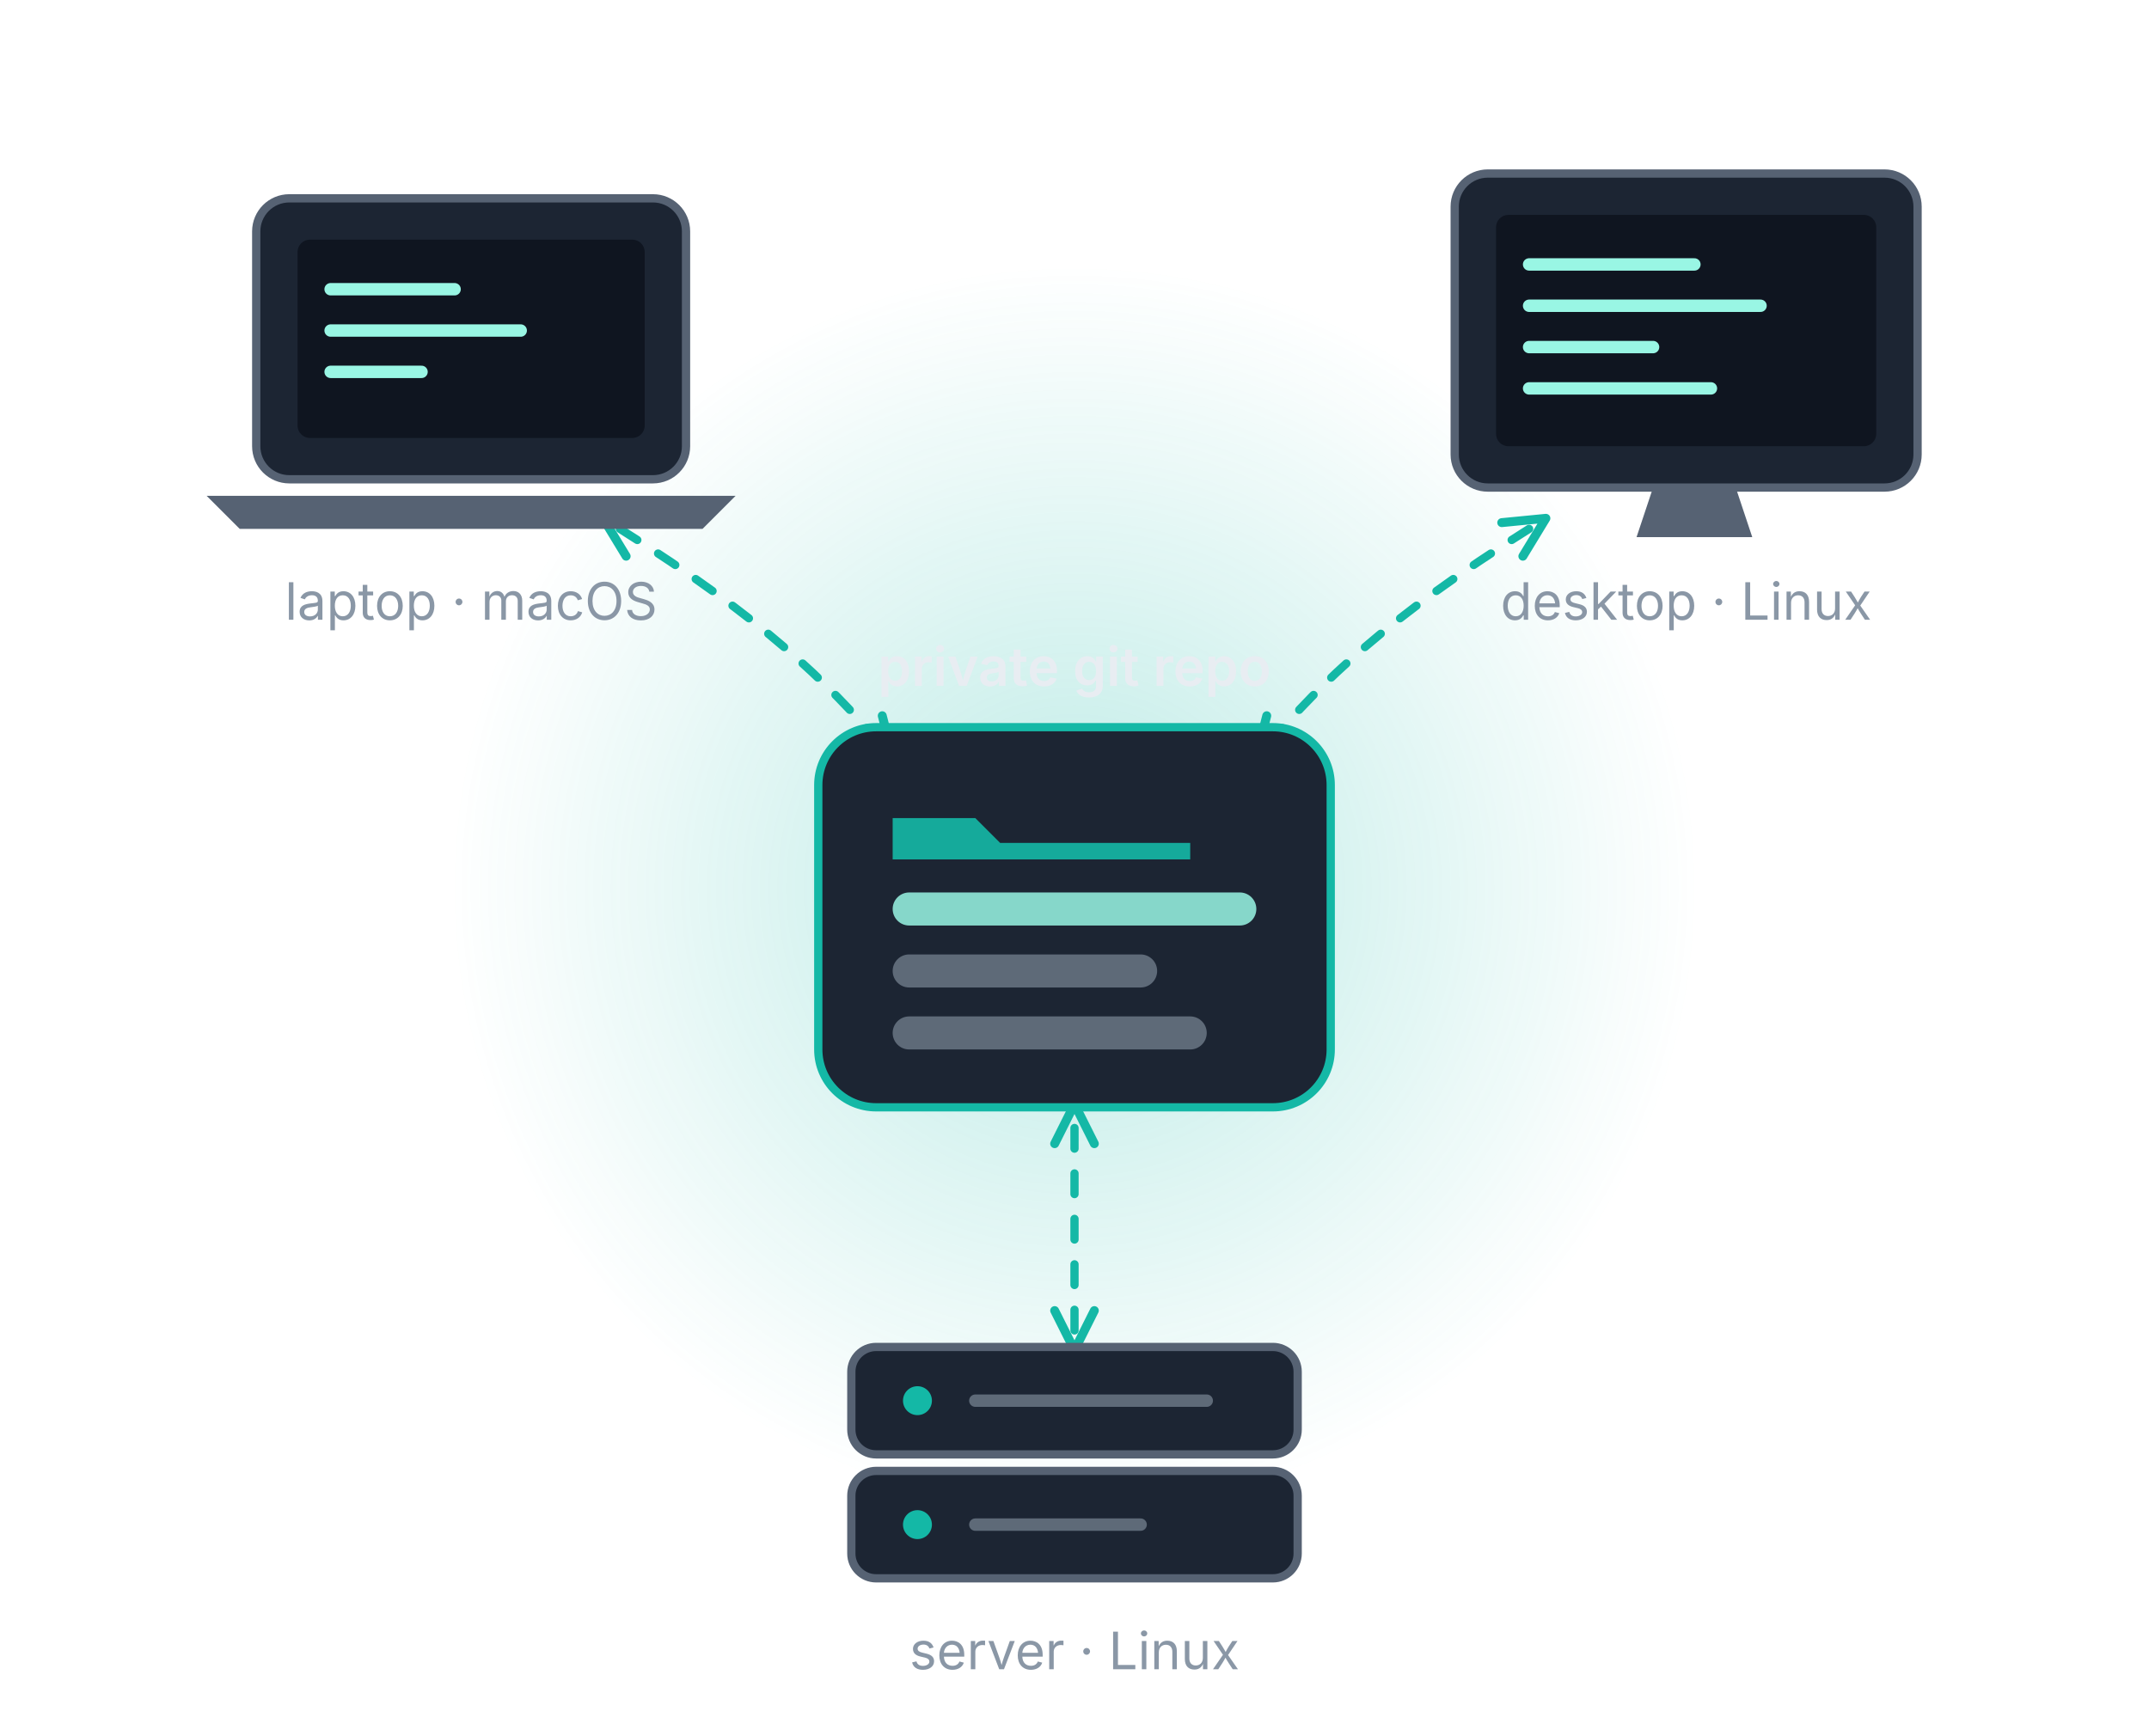
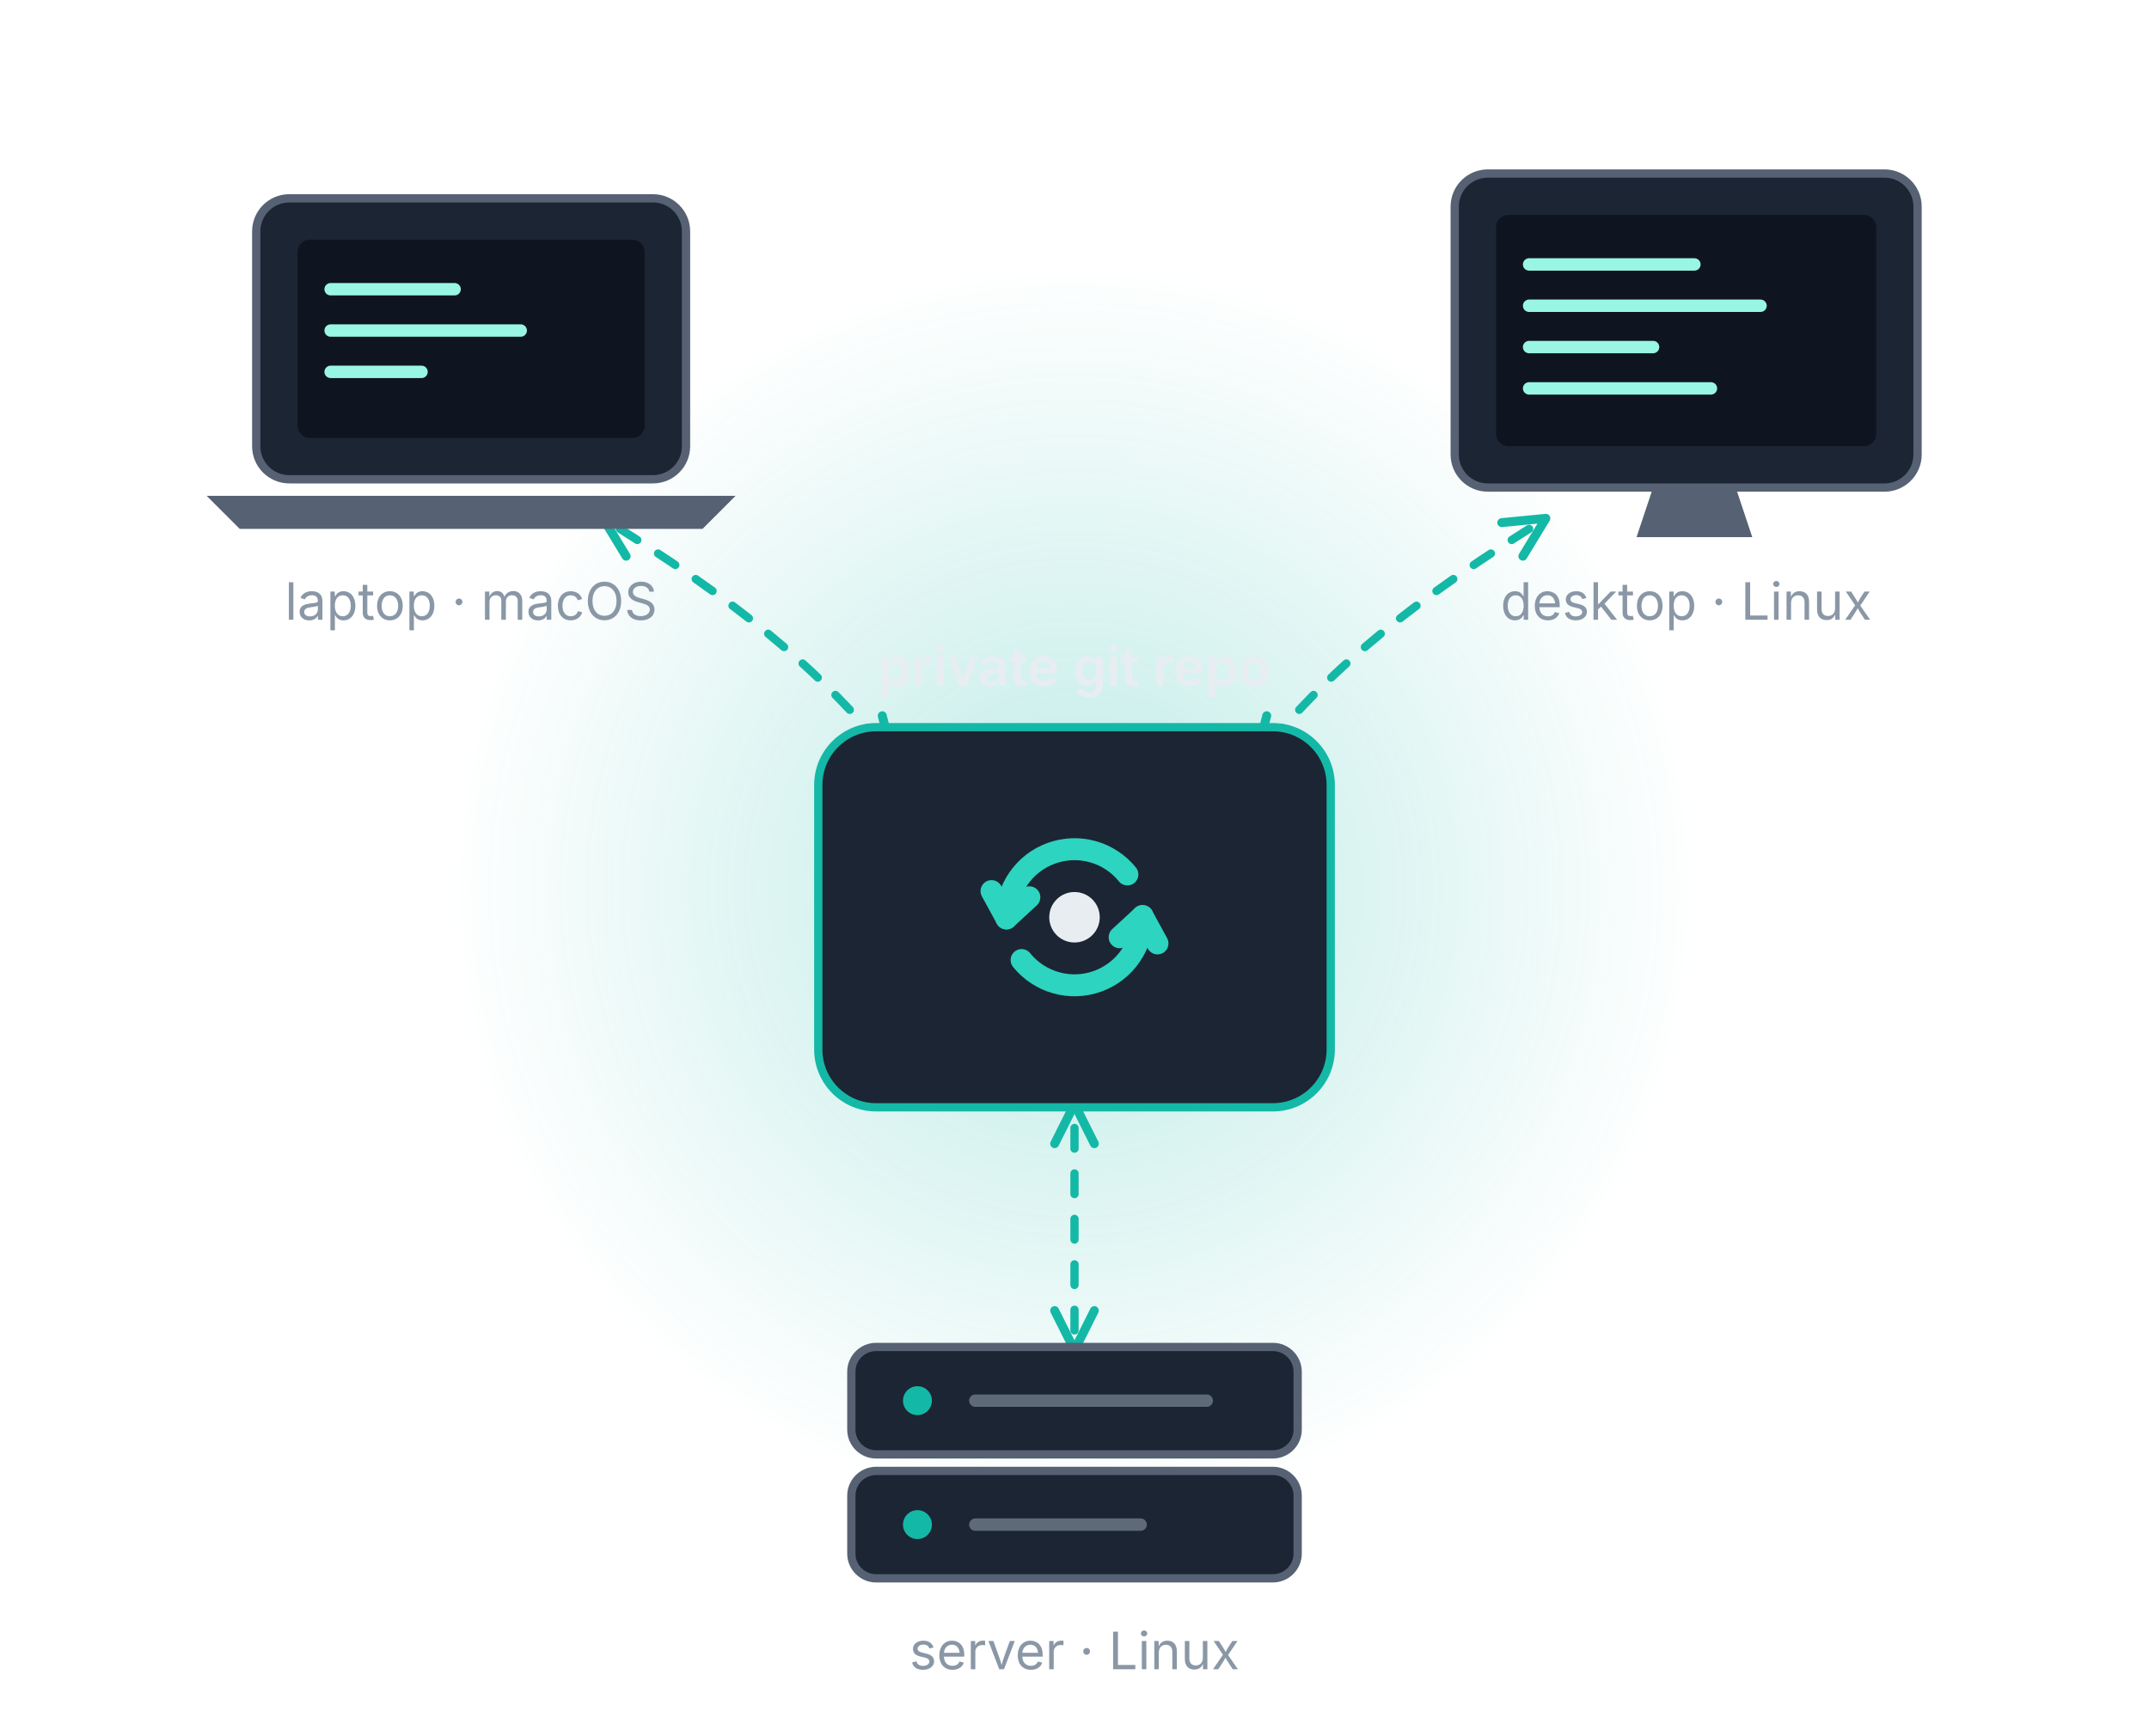
<svg xmlns="http://www.w3.org/2000/svg" viewBox="0 0 520 420" fill="none" role="img" aria-labelledby="t d">
  <defs>
    <marker id="a" viewBox="0 0 10 10" refX="5" refY="5" markerWidth="6" markerHeight="6" orient="auto-start-reverse">
      <path d="M1 1 9 5 1 9" stroke="#14b8a6" stroke-width="1.8" fill="none" stroke-linecap="round" stroke-linejoin="round" />
    </marker>
    <radialGradient id="g" cx="50%" cy="50%" r="50%">
      <stop offset="0" stop-color="#14b8a6" stop-opacity=".28" />
      <stop offset="1" stop-color="#14b8a6" stop-opacity="0" />
    </radialGradient>
  </defs>
  <circle cx="260" cy="215" r="150" fill="url(#g)" />
  <g stroke="#14b8a6" stroke-width="2" stroke-dasharray="5 6" stroke-linecap="round" marker-start="url(#a)" marker-end="url(#a)">
    <path d="M150 128 C 185 150, 200 165, 213 180" />
    <path d="M370 128 C 335 150, 320 165, 307 180" />
    <path d="M260 322 L 260 272" />
  </g>
  <g>
    <rect x="198" y="176" width="124" height="92" rx="14" fill="#1c2533" stroke="#14b8a6" stroke-width="2" />
-     <path d="M216 198h20l6 6h46v4H216z" fill="#14b8a6" opacity=".9" />
-     <rect x="216" y="216" width="88" height="8" rx="4" fill="#99f6e4" opacity=".85" />
-     <rect x="216" y="231" width="64" height="8" rx="4" fill="#8a97a6" opacity=".6" />
-     <rect x="216" y="246" width="76" height="8" rx="4" fill="#8a97a6" opacity=".6" />
+     <svg x="226" y="188" width="68" height="68" viewBox="0 0 64 64">
+       <g fill="none">
+         <g stroke="#2dd4bf" stroke-width="5.0" stroke-linecap="round" stroke-linejoin="round">
+           <path d="M44.05 22.25A15.5 15.5 0 0 0 16.50 32.27" />
+           <path d="M19.95 41.75A15.5 15.5 0 0 0 47.50 31.73" />
+           <path d="M13.10 26.04L16.50 32.27L21.72 27.45" />
+           <path d="M50.90 37.96L47.50 31.73L42.28 36.55" />
+         </g>
+         <circle cx="32" cy="32" r="5.75" fill="#e8edf2" />
+       </g>
+     </svg>
    <text x="260" y="166" text-anchor="middle" font-family="Inter, system-ui, sans-serif" font-size="13" font-weight="600" fill="#e8edf2">private git repo</text>
  </g>
  <g>
    <rect x="62" y="48" width="104" height="68" rx="8" fill="#1c2533" stroke="#566273" stroke-width="2" />
    <rect x="72" y="58" width="84" height="48" rx="3" fill="#0f1520" />
    <path d="M80 70h30M80 80h46M80 90h22" stroke="#99f6e4" stroke-width="3" stroke-linecap="round" />
    <path d="M50 120h128l-8 8H58z" fill="#566273" />
    <text x="114" y="150" text-anchor="middle" font-family="Inter, system-ui, sans-serif" font-size="12.5" fill="#8a97a6">laptop · macOS</text>
  </g>
  <g>
    <rect x="352" y="42" width="112" height="76" rx="8" fill="#1c2533" stroke="#566273" stroke-width="2" />
    <rect x="362" y="52" width="92" height="56" rx="3" fill="#0f1520" />
    <path d="M370 64h40M370 74h56M370 84h30M370 94h44" stroke="#99f6e4" stroke-width="3" stroke-linecap="round" />
    <path d="M400 118h20l4 12h-28z" fill="#566273" />
    <text x="408" y="150" text-anchor="middle" font-family="Inter, system-ui, sans-serif" font-size="12.5" fill="#8a97a6">desktop · Linux</text>
  </g>
  <g>
    <rect x="206" y="326" width="108" height="26" rx="6" fill="#1c2533" stroke="#566273" stroke-width="2" />
    <rect x="206" y="356" width="108" height="26" rx="6" fill="#1c2533" stroke="#566273" stroke-width="2" />
    <circle cx="222" cy="339" r="3.5" fill="#14b8a6" />
    <circle cx="222" cy="369" r="3.5" fill="#14b8a6" />
    <path d="M236 339h56M236 369h40" stroke="#8a97a6" stroke-width="3" stroke-linecap="round" opacity=".6" />
    <text x="260" y="404" text-anchor="middle" font-family="Inter, system-ui, sans-serif" font-size="12.5" fill="#8a97a6">server · Linux</text>
  </g>
</svg>
